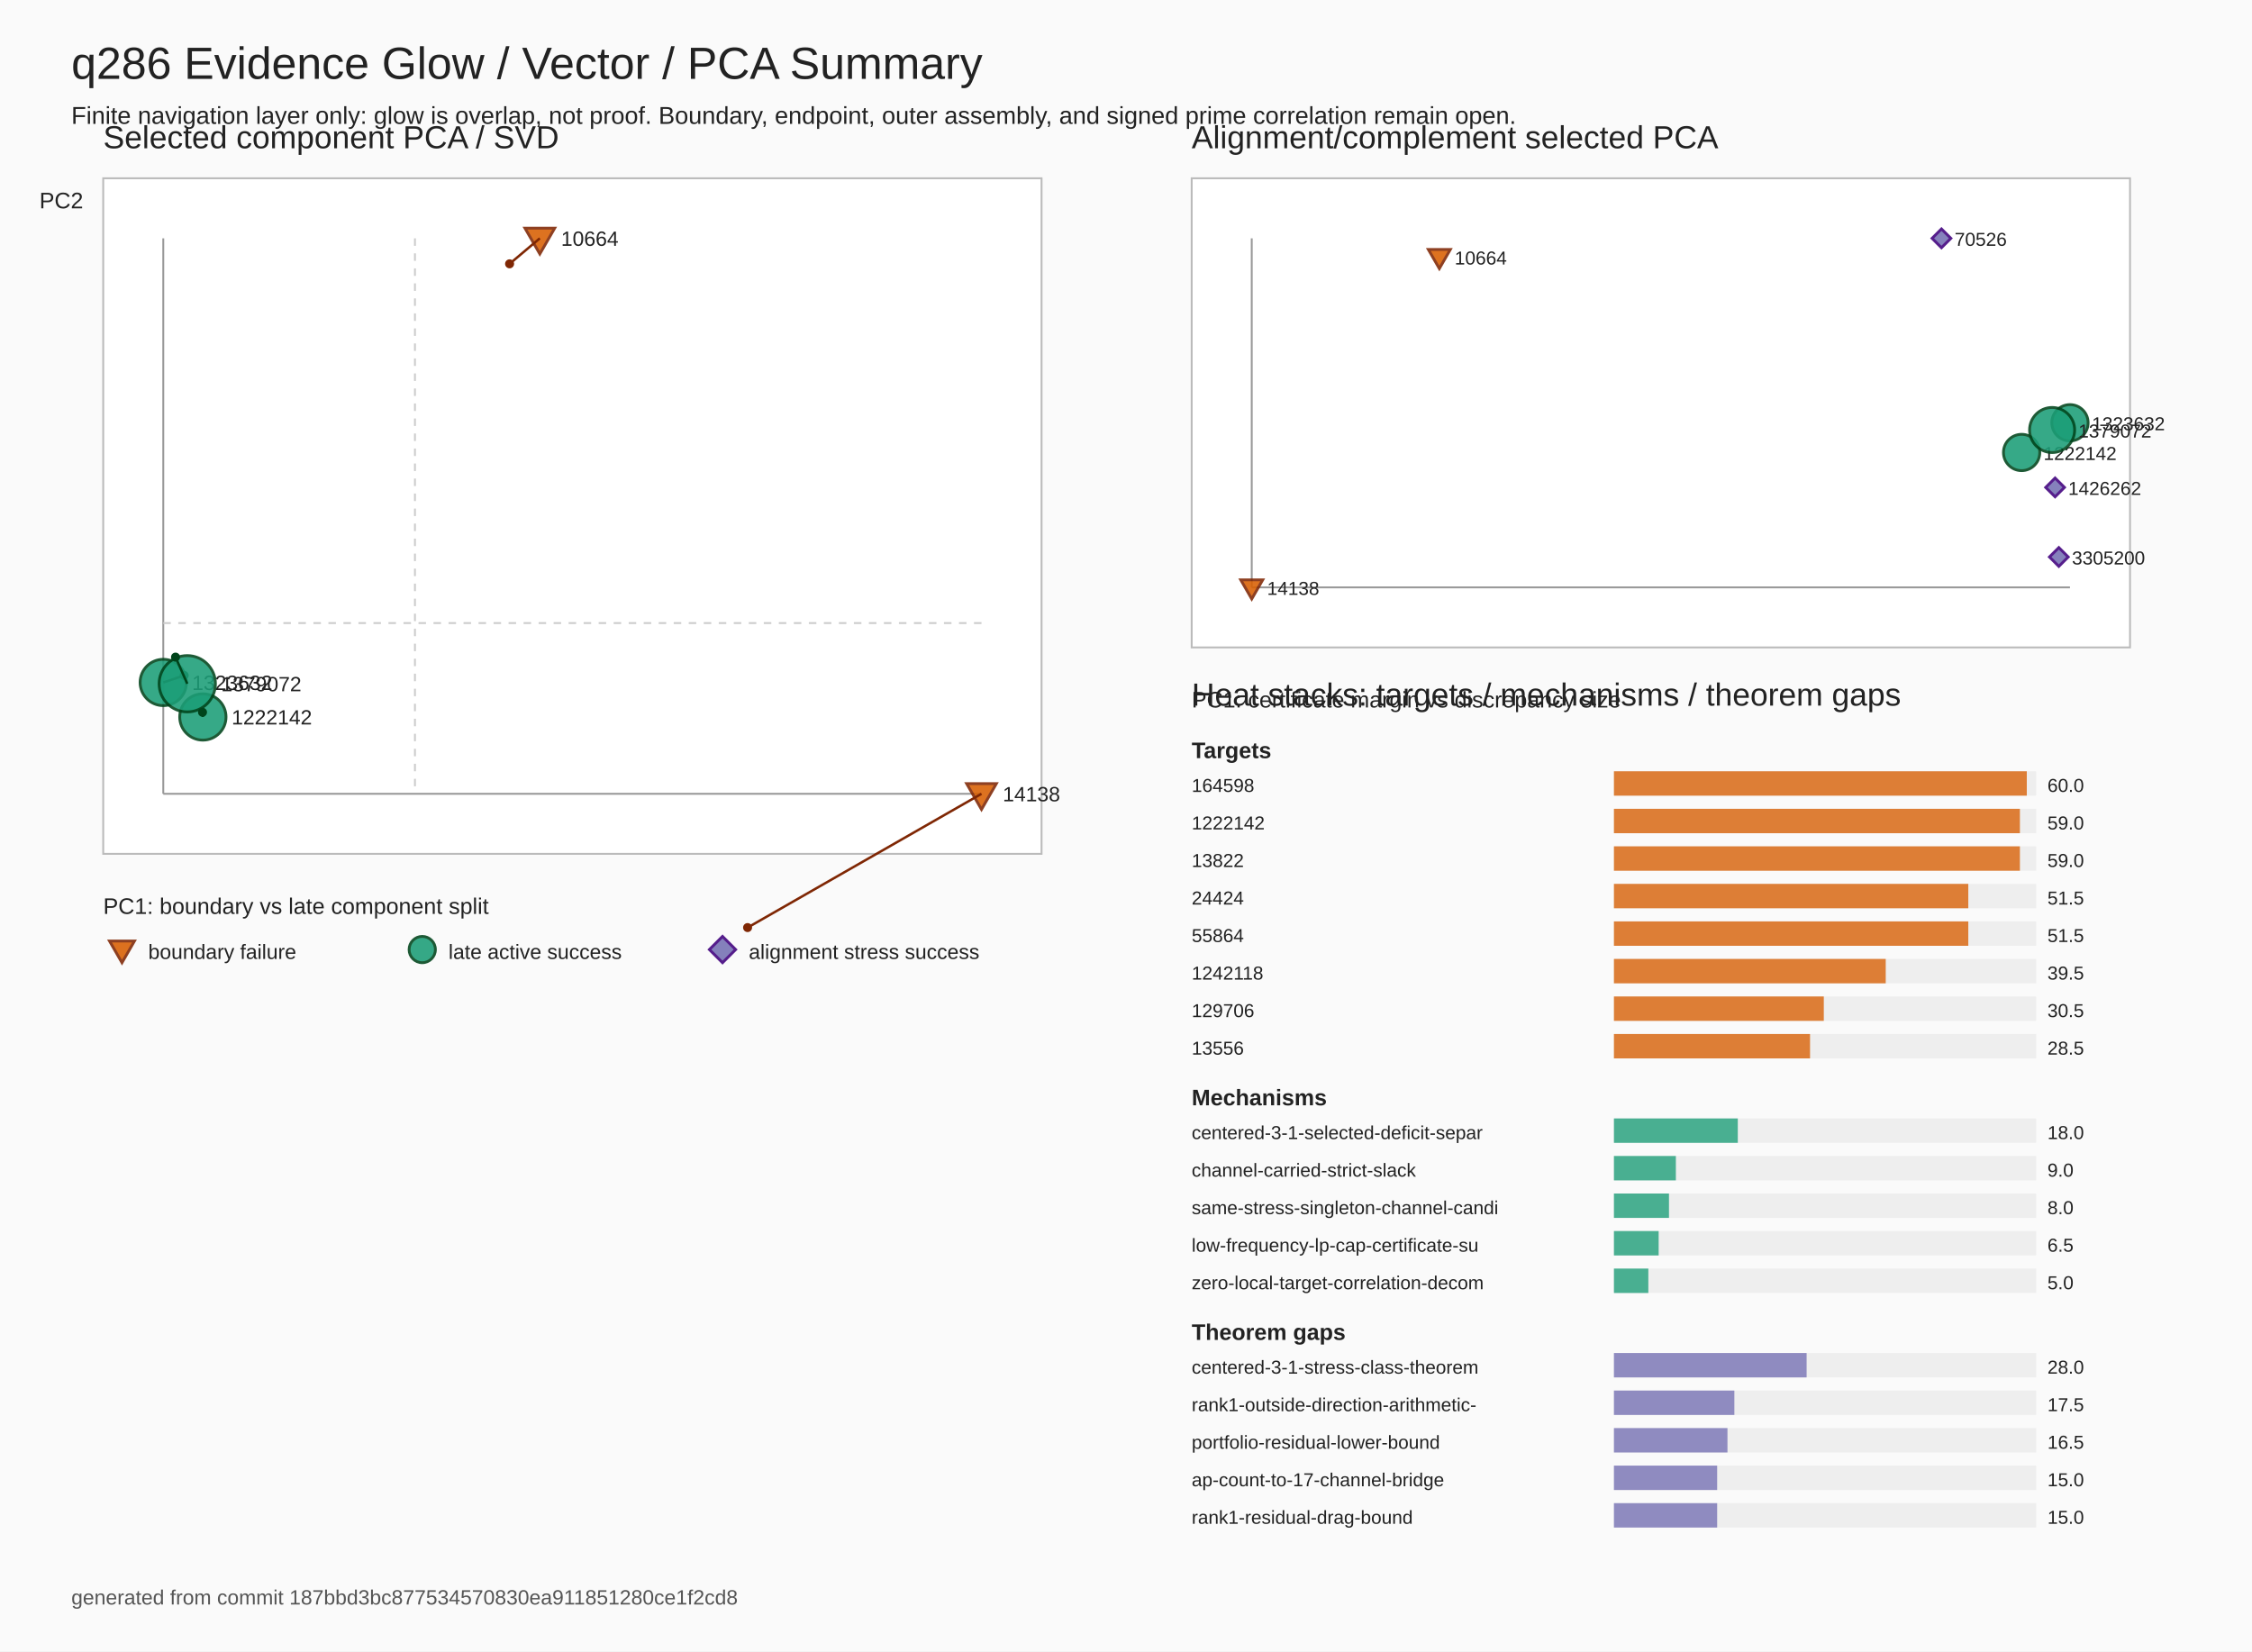
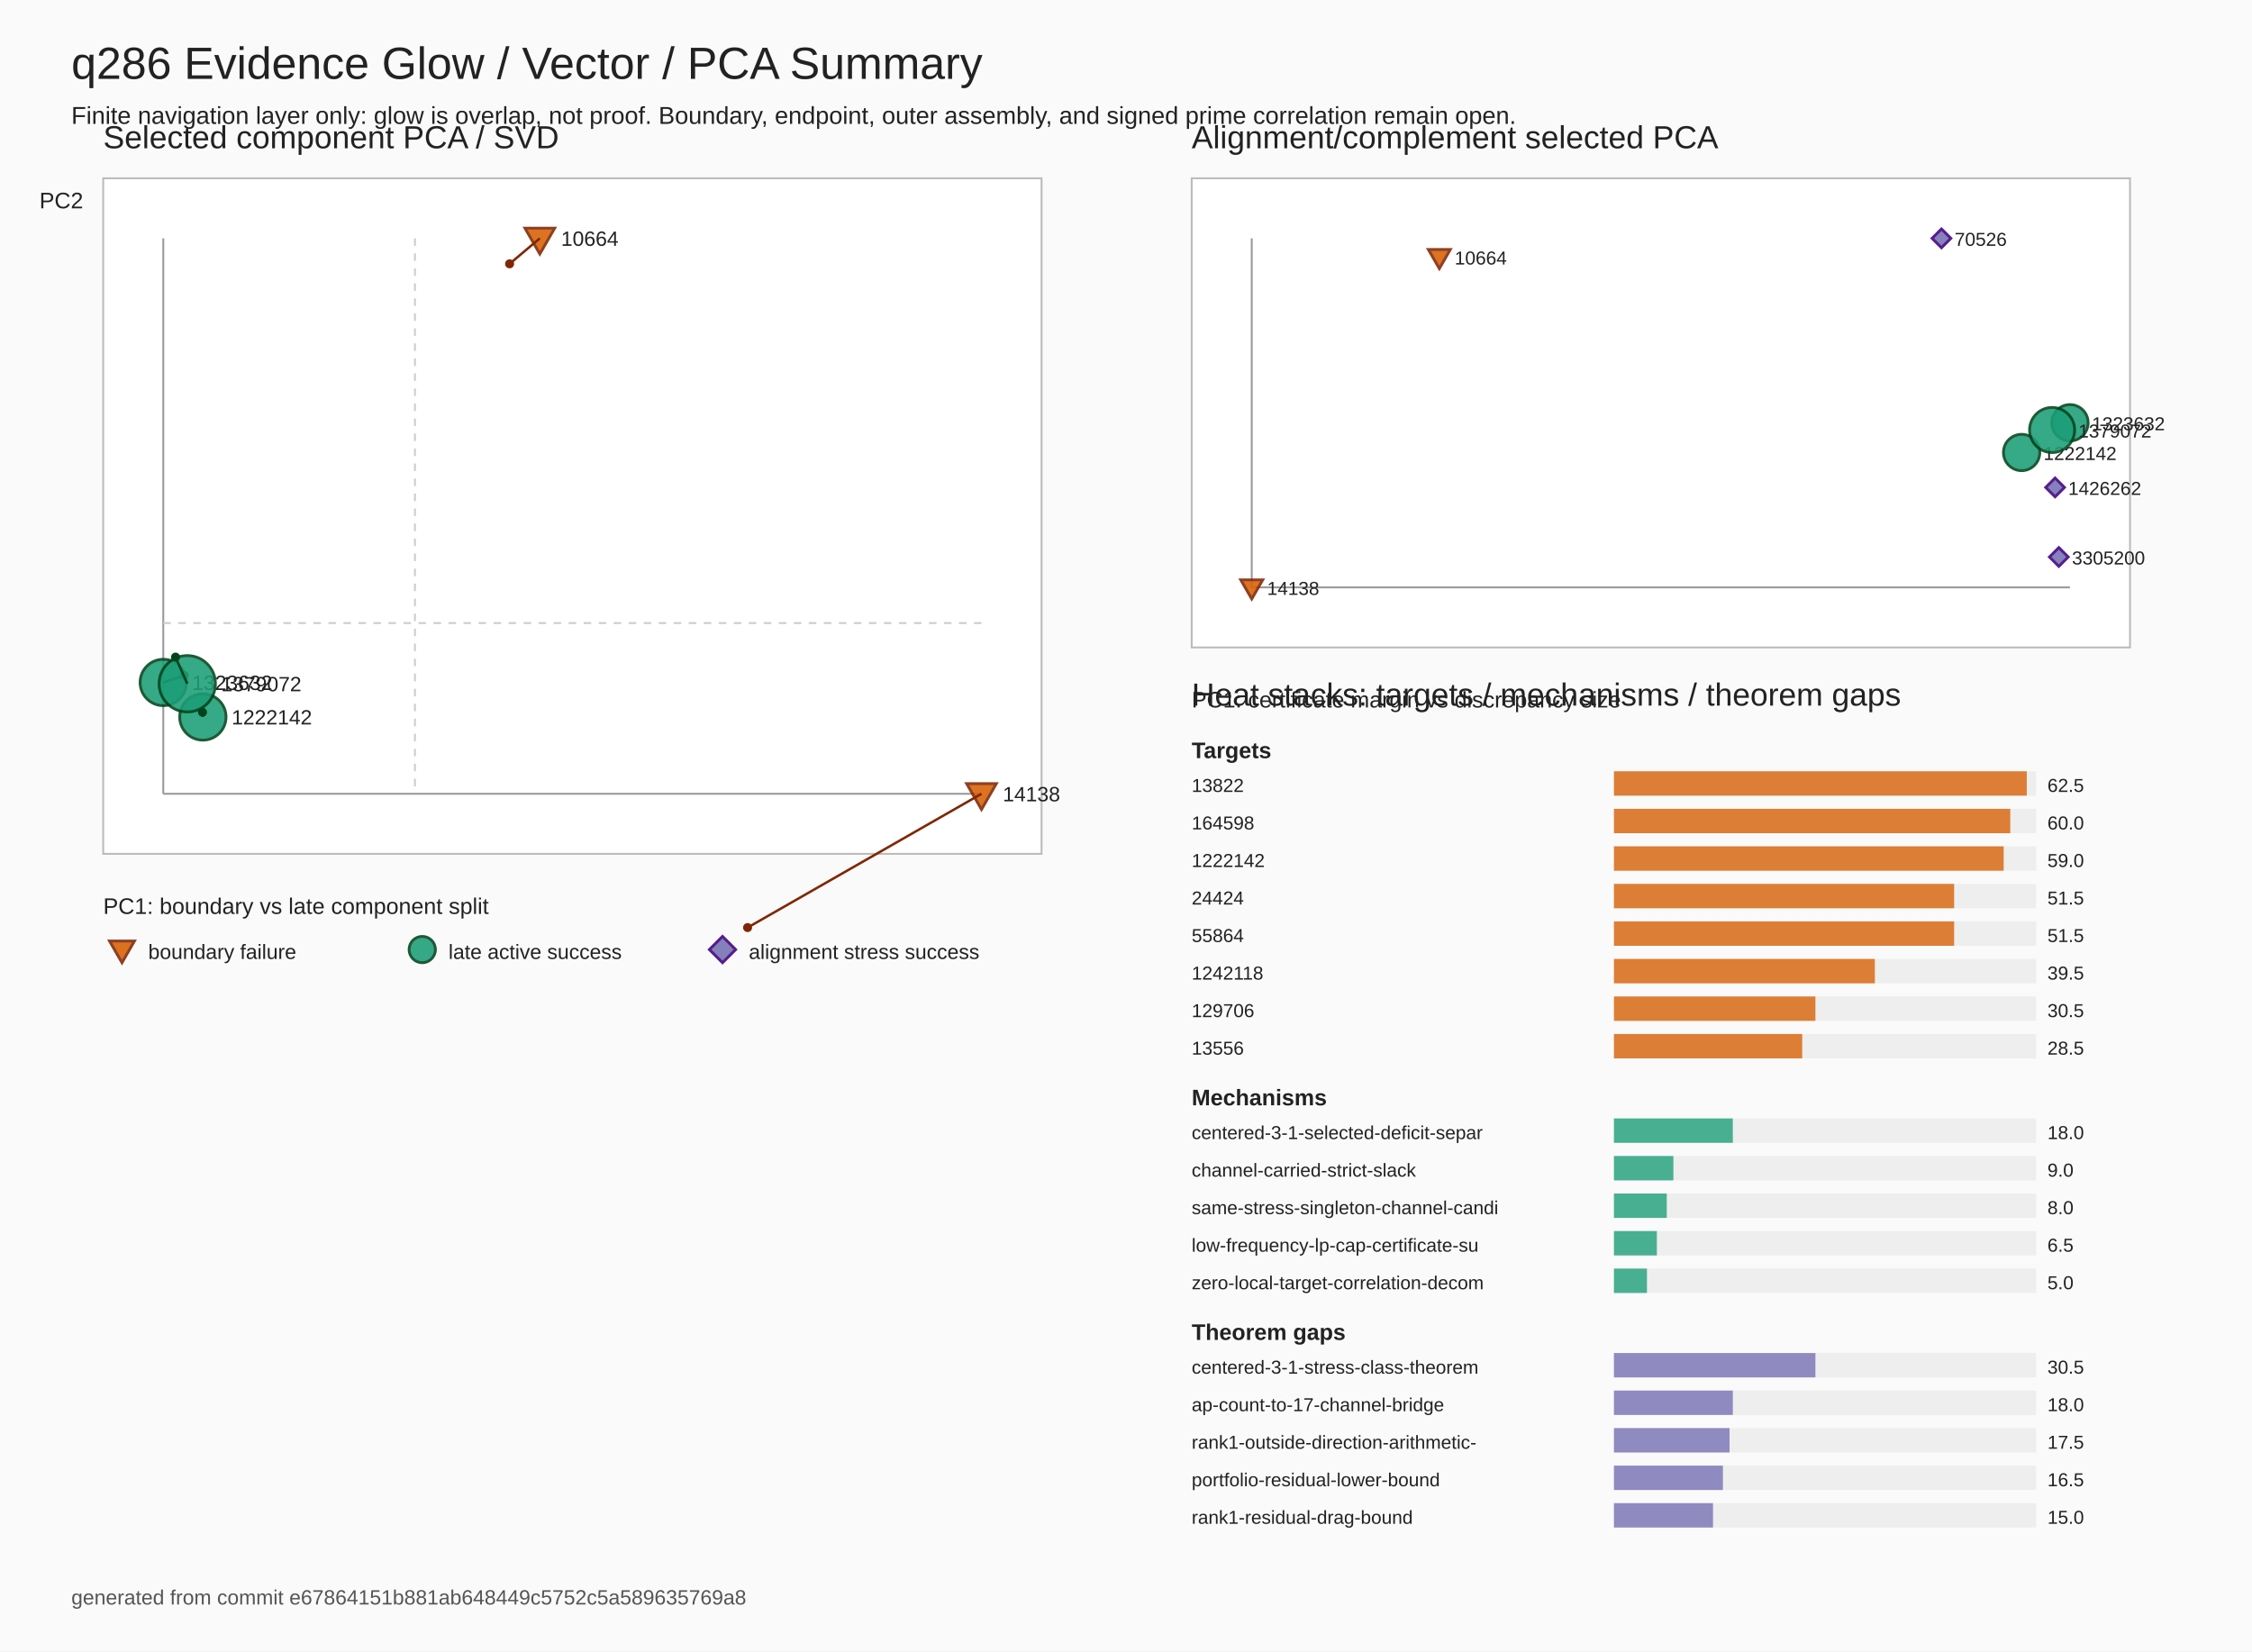
<svg xmlns="http://www.w3.org/2000/svg" width="1200" height="880" viewBox="0 0 1200 880" role="img" aria-labelledby="title desc">
  <rect x="0.00" y="0.00" width="1200.00" height="880.00" fill="#fafafa" stroke="none" opacity="1.0" />
  <text x="38.00" y="42.00" font-size="24" font-family="Arial, sans-serif" font-weight="500" text-anchor="start" fill="#222">q286 Evidence Glow / Vector / PCA Summary</text>
  <text x="38.00" y="66.00" font-size="13" font-family="Arial, sans-serif" font-weight="400" text-anchor="start" fill="#222">Finite navigation layer only: glow is overlap, not proof. Boundary, endpoint, outer assembly, and signed prime correlation remain open.</text>
-   <text x="38.00" y="855.00" font-size="11" font-family="Arial, sans-serif" font-weight="400" text-anchor="start" fill="#555">generated from commit 187bbd3bc877534570830ea911851280ce1f2cd8</text>
+   <text x="38.00" y="855.00" font-size="11" font-family="Arial, sans-serif" font-weight="400" text-anchor="start" fill="#555">generated from commit e67864151b881ab648449c5752c5a589635769a8</text>
  <rect x="55.00" y="95.00" width="500.00" height="360.00" fill="#ffffff" stroke="#bbbbbb" opacity="1.0" />
  <text x="55.00" y="79.00" font-size="17" font-family="Arial, sans-serif" font-weight="500" text-anchor="start" fill="#222">Selected component PCA / SVD</text>
  <text x="55.00" y="487.00" font-size="12" font-family="Arial, sans-serif" font-weight="400" text-anchor="start" fill="#222">PC1: boundary vs late component split</text>
  <text x="21.00" y="111.00" font-size="12" font-family="Arial, sans-serif" font-weight="400" text-anchor="start" fill="#222">PC2</text>
  <line x1="87.00" y1="423.00" x2="523.00" y2="423.00" stroke="#999" stroke-width="1" />
  <line x1="87.00" y1="127.00" x2="87.00" y2="423.00" stroke="#999" stroke-width="1" />
  <line x1="221.11" y1="127.00" x2="221.11" y2="423.00" stroke="#cccccc" stroke-width="1" stroke-dasharray="4 4" />
  <line x1="87.00" y1="332.02" x2="523.00" y2="332.02" stroke="#cccccc" stroke-width="1" stroke-dasharray="4 4" />
  <polygon points="287.65,135.33 279.73,121.58 295.57,121.58" fill="#d95f02" stroke="#7f2704" stroke-width="1.5" opacity="0.88" />
  <text x="298.98" y="131.00" font-size="11" font-family="Arial, sans-serif" font-weight="400" text-anchor="start" fill="#222">10664</text>
  <line x1="287.65" y1="127.00" x2="271.54" y2="140.59" stroke="#7f2704" stroke-width="1.3" />
  <circle cx="271.54" cy="140.59" r="2.4" fill="#7f2704" />
  <polygon points="523.00,431.33 515.08,417.58 530.92,417.58" fill="#d95f02" stroke="#7f2704" stroke-width="1.5" opacity="0.88" />
  <text x="534.33" y="427.00" font-size="11" font-family="Arial, sans-serif" font-weight="400" text-anchor="start" fill="#222">14138</text>
  <line x1="523.00" y1="423.00" x2="398.36" y2="494.29" stroke="#7f2704" stroke-width="1.3" />
  <circle cx="398.36" cy="494.29" r="2.4" fill="#7f2704" />
  <circle cx="108.10" cy="382.06" r="12.33" fill="#1b9e77" stroke="#00441b" stroke-width="1.5" opacity="0.88" />
  <text x="123.43" y="386.06" font-size="11" font-family="Arial, sans-serif" font-weight="400" text-anchor="start" fill="#222">1222142</text>
  <line x1="108.10" y1="382.06" x2="107.91" y2="379.54" stroke="#00441b" stroke-width="1.3" />
  <circle cx="107.91" cy="379.54" r="2.4" fill="#00441b" />
  <circle cx="87.00" cy="363.67" r="12.33" fill="#1b9e77" stroke="#00441b" stroke-width="1.5" opacity="0.88" />
  <text x="102.33" y="367.67" font-size="11" font-family="Arial, sans-serif" font-weight="400" text-anchor="start" fill="#222">1323632</text>
  <line x1="87.00" y1="363.67" x2="98.13" y2="359.93" stroke="#00441b" stroke-width="1.3" />
  <circle cx="98.13" cy="359.93" r="2.4" fill="#00441b" />
  <circle cx="99.79" cy="364.36" r="15.00" fill="#1b9e77" stroke="#00441b" stroke-width="1.5" opacity="0.88" />
  <text x="117.79" y="368.36" font-size="11" font-family="Arial, sans-serif" font-weight="400" text-anchor="start" fill="#222">1379072</text>
  <line x1="99.79" y1="364.36" x2="93.53" y2="350.16" stroke="#00441b" stroke-width="1.3" />
  <circle cx="93.53" cy="350.16" r="2.4" fill="#00441b" />
  <polygon points="65.00,513.00 58.35,501.45 71.65,501.45" fill="#d95f02" stroke="#7f2704" stroke-width="1.5" opacity="0.88" />
  <text x="79.00" y="511.00" font-size="11" font-family="Arial, sans-serif" font-weight="400" text-anchor="start" fill="#222">boundary failure</text>
  <circle cx="225.00" cy="506.00" r="7.00" fill="#1b9e77" stroke="#00441b" stroke-width="1.5" opacity="0.88" />
  <text x="239.00" y="511.00" font-size="11" font-family="Arial, sans-serif" font-weight="400" text-anchor="start" fill="#222">late active success</text>
  <polygon points="385.00,499.00 392.00,506.00 385.00,513.00 378.00,506.00" fill="#7570b3" stroke="#3f007d" stroke-width="1.5" opacity="0.88" />
  <text x="399.00" y="511.00" font-size="11" font-family="Arial, sans-serif" font-weight="400" text-anchor="start" fill="#222">alignment stress success</text>
  <rect x="635.00" y="95.00" width="500.00" height="250.00" fill="#ffffff" stroke="#bbbbbb" opacity="1.0" />
  <text x="635.00" y="79.00" font-size="17" font-family="Arial, sans-serif" font-weight="500" text-anchor="start" fill="#222">Alignment/complement selected PCA</text>
  <text x="635.00" y="377.00" font-size="12" font-family="Arial, sans-serif" font-weight="400" text-anchor="start" fill="#222">PC1: certificate margin vs discrepancy size</text>
  <line x1="667.00" y1="313.00" x2="1103.00" y2="313.00" stroke="#999" stroke-width="1" />
  <line x1="667.00" y1="127.00" x2="667.00" y2="313.00" stroke="#999" stroke-width="1" />
  <polygon points="766.97,143.12 761.11,132.95 772.82,132.95" fill="#d95f02" stroke="#7f2704" stroke-width="1.5" opacity="0.88" />
  <text x="775.13" y="140.95" font-size="10" font-family="Arial, sans-serif" font-weight="400" text-anchor="start" fill="#222">10664</text>
  <polygon points="667.00,319.17 661.14,308.99 672.86,308.99" fill="#d95f02" stroke="#7f2704" stroke-width="1.5" opacity="0.88" />
  <text x="675.17" y="317.00" font-size="10" font-family="Arial, sans-serif" font-weight="400" text-anchor="start" fill="#222">14138</text>
  <polygon points="1034.53,122.00 1039.53,127.00 1034.53,132.00 1029.53,127.00" fill="#7570b3" stroke="#3f007d" stroke-width="1.5" opacity="0.88" />
  <text x="1041.53" y="131.00" font-size="10" font-family="Arial, sans-serif" font-weight="400" text-anchor="start" fill="#222">70526</text>
  <circle cx="1077.24" cy="241.12" r="9.67" fill="#1b9e77" stroke="#00441b" stroke-width="1.5" opacity="0.88" />
  <text x="1088.91" y="245.12" font-size="10" font-family="Arial, sans-serif" font-weight="400" text-anchor="start" fill="#222">1222142</text>
  <circle cx="1103.00" cy="225.29" r="9.67" fill="#1b9e77" stroke="#00441b" stroke-width="1.5" opacity="0.88" />
  <text x="1114.67" y="229.29" font-size="10" font-family="Arial, sans-serif" font-weight="400" text-anchor="start" fill="#222">1323632</text>
  <circle cx="1093.49" cy="229.14" r="12.00" fill="#1b9e77" stroke="#00441b" stroke-width="1.5" opacity="0.88" />
  <text x="1107.49" y="233.14" font-size="10" font-family="Arial, sans-serif" font-weight="400" text-anchor="start" fill="#222">1379072</text>
  <polygon points="1095.07,254.73 1100.07,259.73 1095.07,264.73 1090.07,259.73" fill="#7570b3" stroke="#3f007d" stroke-width="1.5" opacity="0.88" />
  <text x="1102.07" y="263.73" font-size="10" font-family="Arial, sans-serif" font-weight="400" text-anchor="start" fill="#222">1426262</text>
  <polygon points="1097.07,291.80 1102.07,296.80 1097.07,301.80 1092.07,296.80" fill="#7570b3" stroke="#3f007d" stroke-width="1.5" opacity="0.88" />
  <text x="1104.07" y="300.80" font-size="10" font-family="Arial, sans-serif" font-weight="400" text-anchor="start" fill="#222">3305200</text>
  <text x="635.00" y="376.00" font-size="17" font-family="Arial, sans-serif" font-weight="500" text-anchor="start" fill="#222">Heat stacks: targets / mechanisms / theorem gaps</text>
  <text x="635.00" y="404.00" font-size="12" font-family="Arial, sans-serif" font-weight="600" text-anchor="start" fill="#222">Targets</text>
-   <text x="635.00" y="422.00" font-size="10" font-family="Arial, sans-serif" font-weight="400" text-anchor="start" fill="#222">164598</text>
+   <text x="635.00" y="422.00" font-size="10" font-family="Arial, sans-serif" font-weight="400" text-anchor="start" fill="#222">13822</text>
  <rect x="860.00" y="411.00" width="225.00" height="13.00" fill="#eeeeee" stroke="none" opacity="1.0" />
  <rect x="860.00" y="411.00" width="220.00" height="13.00" fill="#d95f02" stroke="none" opacity="0.78" />
-   <text x="1091.00" y="422.00" font-size="10" font-family="Arial, sans-serif" font-weight="400" text-anchor="start" fill="#222">60.0</text>
-   <text x="635.00" y="442.00" font-size="10" font-family="Arial, sans-serif" font-weight="400" text-anchor="start" fill="#222">1222142</text>
+   <text x="1091.00" y="422.00" font-size="10" font-family="Arial, sans-serif" font-weight="400" text-anchor="start" fill="#222">62.5</text>
+   <text x="635.00" y="442.00" font-size="10" font-family="Arial, sans-serif" font-weight="400" text-anchor="start" fill="#222">164598</text>
  <rect x="860.00" y="431.00" width="225.00" height="13.00" fill="#eeeeee" stroke="none" opacity="1.0" />
-   <rect x="860.00" y="431.00" width="216.33" height="13.00" fill="#d95f02" stroke="none" opacity="0.78" />
-   <text x="1091.00" y="442.00" font-size="10" font-family="Arial, sans-serif" font-weight="400" text-anchor="start" fill="#222">59.0</text>
-   <text x="635.00" y="462.00" font-size="10" font-family="Arial, sans-serif" font-weight="400" text-anchor="start" fill="#222">13822</text>
+   <rect x="860.00" y="431.00" width="211.20" height="13.00" fill="#d95f02" stroke="none" opacity="0.78" />
+   <text x="1091.00" y="442.00" font-size="10" font-family="Arial, sans-serif" font-weight="400" text-anchor="start" fill="#222">60.0</text>
+   <text x="635.00" y="462.00" font-size="10" font-family="Arial, sans-serif" font-weight="400" text-anchor="start" fill="#222">1222142</text>
  <rect x="860.00" y="451.00" width="225.00" height="13.00" fill="#eeeeee" stroke="none" opacity="1.0" />
-   <rect x="860.00" y="451.00" width="216.33" height="13.00" fill="#d95f02" stroke="none" opacity="0.78" />
+   <rect x="860.00" y="451.00" width="207.68" height="13.00" fill="#d95f02" stroke="none" opacity="0.78" />
  <text x="1091.00" y="462.00" font-size="10" font-family="Arial, sans-serif" font-weight="400" text-anchor="start" fill="#222">59.0</text>
  <text x="635.00" y="482.00" font-size="10" font-family="Arial, sans-serif" font-weight="400" text-anchor="start" fill="#222">24424</text>
  <rect x="860.00" y="471.00" width="225.00" height="13.00" fill="#eeeeee" stroke="none" opacity="1.0" />
-   <rect x="860.00" y="471.00" width="188.83" height="13.00" fill="#d95f02" stroke="none" opacity="0.78" />
+   <rect x="860.00" y="471.00" width="181.28" height="13.00" fill="#d95f02" stroke="none" opacity="0.78" />
  <text x="1091.00" y="482.00" font-size="10" font-family="Arial, sans-serif" font-weight="400" text-anchor="start" fill="#222">51.5</text>
  <text x="635.00" y="502.00" font-size="10" font-family="Arial, sans-serif" font-weight="400" text-anchor="start" fill="#222">55864</text>
  <rect x="860.00" y="491.00" width="225.00" height="13.00" fill="#eeeeee" stroke="none" opacity="1.0" />
-   <rect x="860.00" y="491.00" width="188.83" height="13.00" fill="#d95f02" stroke="none" opacity="0.78" />
+   <rect x="860.00" y="491.00" width="181.28" height="13.00" fill="#d95f02" stroke="none" opacity="0.78" />
  <text x="1091.00" y="502.00" font-size="10" font-family="Arial, sans-serif" font-weight="400" text-anchor="start" fill="#222">51.5</text>
  <text x="635.00" y="522.00" font-size="10" font-family="Arial, sans-serif" font-weight="400" text-anchor="start" fill="#222">1242118</text>
  <rect x="860.00" y="511.00" width="225.00" height="13.00" fill="#eeeeee" stroke="none" opacity="1.0" />
-   <rect x="860.00" y="511.00" width="144.83" height="13.00" fill="#d95f02" stroke="none" opacity="0.78" />
+   <rect x="860.00" y="511.00" width="139.04" height="13.00" fill="#d95f02" stroke="none" opacity="0.78" />
  <text x="1091.00" y="522.00" font-size="10" font-family="Arial, sans-serif" font-weight="400" text-anchor="start" fill="#222">39.5</text>
  <text x="635.00" y="542.00" font-size="10" font-family="Arial, sans-serif" font-weight="400" text-anchor="start" fill="#222">129706</text>
  <rect x="860.00" y="531.00" width="225.00" height="13.00" fill="#eeeeee" stroke="none" opacity="1.0" />
-   <rect x="860.00" y="531.00" width="111.83" height="13.00" fill="#d95f02" stroke="none" opacity="0.78" />
+   <rect x="860.00" y="531.00" width="107.36" height="13.00" fill="#d95f02" stroke="none" opacity="0.78" />
  <text x="1091.00" y="542.00" font-size="10" font-family="Arial, sans-serif" font-weight="400" text-anchor="start" fill="#222">30.5</text>
  <text x="635.00" y="562.00" font-size="10" font-family="Arial, sans-serif" font-weight="400" text-anchor="start" fill="#222">13556</text>
  <rect x="860.00" y="551.00" width="225.00" height="13.00" fill="#eeeeee" stroke="none" opacity="1.0" />
-   <rect x="860.00" y="551.00" width="104.50" height="13.00" fill="#d95f02" stroke="none" opacity="0.78" />
+   <rect x="860.00" y="551.00" width="100.32" height="13.00" fill="#d95f02" stroke="none" opacity="0.78" />
  <text x="1091.00" y="562.00" font-size="10" font-family="Arial, sans-serif" font-weight="400" text-anchor="start" fill="#222">28.5</text>
  <text x="635.00" y="589.00" font-size="12" font-family="Arial, sans-serif" font-weight="600" text-anchor="start" fill="#222">Mechanisms</text>
  <text x="635.00" y="607.00" font-size="10" font-family="Arial, sans-serif" font-weight="400" text-anchor="start" fill="#222">centered-3-1-selected-deficit-separ</text>
  <rect x="860.00" y="596.00" width="225.00" height="13.00" fill="#eeeeee" stroke="none" opacity="1.0" />
-   <rect x="860.00" y="596.00" width="66.00" height="13.00" fill="#1b9e77" stroke="none" opacity="0.78" />
+   <rect x="860.00" y="596.00" width="63.36" height="13.00" fill="#1b9e77" stroke="none" opacity="0.78" />
  <text x="1091.00" y="607.00" font-size="10" font-family="Arial, sans-serif" font-weight="400" text-anchor="start" fill="#222">18.0</text>
  <text x="635.00" y="627.00" font-size="10" font-family="Arial, sans-serif" font-weight="400" text-anchor="start" fill="#222">channel-carried-strict-slack</text>
  <rect x="860.00" y="616.00" width="225.00" height="13.00" fill="#eeeeee" stroke="none" opacity="1.0" />
-   <rect x="860.00" y="616.00" width="33.00" height="13.00" fill="#1b9e77" stroke="none" opacity="0.78" />
+   <rect x="860.00" y="616.00" width="31.68" height="13.00" fill="#1b9e77" stroke="none" opacity="0.78" />
  <text x="1091.00" y="627.00" font-size="10" font-family="Arial, sans-serif" font-weight="400" text-anchor="start" fill="#222">9.0</text>
  <text x="635.00" y="647.00" font-size="10" font-family="Arial, sans-serif" font-weight="400" text-anchor="start" fill="#222">same-stress-singleton-channel-candi</text>
  <rect x="860.00" y="636.00" width="225.00" height="13.00" fill="#eeeeee" stroke="none" opacity="1.0" />
-   <rect x="860.00" y="636.00" width="29.33" height="13.00" fill="#1b9e77" stroke="none" opacity="0.78" />
+   <rect x="860.00" y="636.00" width="28.16" height="13.00" fill="#1b9e77" stroke="none" opacity="0.78" />
  <text x="1091.00" y="647.00" font-size="10" font-family="Arial, sans-serif" font-weight="400" text-anchor="start" fill="#222">8.0</text>
  <text x="635.00" y="667.00" font-size="10" font-family="Arial, sans-serif" font-weight="400" text-anchor="start" fill="#222">low-frequency-lp-cap-certificate-su</text>
  <rect x="860.00" y="656.00" width="225.00" height="13.00" fill="#eeeeee" stroke="none" opacity="1.0" />
-   <rect x="860.00" y="656.00" width="23.83" height="13.00" fill="#1b9e77" stroke="none" opacity="0.78" />
+   <rect x="860.00" y="656.00" width="22.88" height="13.00" fill="#1b9e77" stroke="none" opacity="0.78" />
  <text x="1091.00" y="667.00" font-size="10" font-family="Arial, sans-serif" font-weight="400" text-anchor="start" fill="#222">6.5</text>
  <text x="635.00" y="687.00" font-size="10" font-family="Arial, sans-serif" font-weight="400" text-anchor="start" fill="#222">zero-local-target-correlation-decom</text>
  <rect x="860.00" y="676.00" width="225.00" height="13.00" fill="#eeeeee" stroke="none" opacity="1.0" />
-   <rect x="860.00" y="676.00" width="18.33" height="13.00" fill="#1b9e77" stroke="none" opacity="0.78" />
+   <rect x="860.00" y="676.00" width="17.60" height="13.00" fill="#1b9e77" stroke="none" opacity="0.78" />
  <text x="1091.00" y="687.00" font-size="10" font-family="Arial, sans-serif" font-weight="400" text-anchor="start" fill="#222">5.0</text>
  <text x="635.00" y="714.00" font-size="12" font-family="Arial, sans-serif" font-weight="600" text-anchor="start" fill="#222">Theorem gaps</text>
  <text x="635.00" y="732.00" font-size="10" font-family="Arial, sans-serif" font-weight="400" text-anchor="start" fill="#222">centered-3-1-stress-class-theorem</text>
  <rect x="860.00" y="721.00" width="225.00" height="13.00" fill="#eeeeee" stroke="none" opacity="1.0" />
-   <rect x="860.00" y="721.00" width="102.67" height="13.00" fill="#7570b3" stroke="none" opacity="0.78" />
-   <text x="1091.00" y="732.00" font-size="10" font-family="Arial, sans-serif" font-weight="400" text-anchor="start" fill="#222">28.0</text>
-   <text x="635.00" y="752.00" font-size="10" font-family="Arial, sans-serif" font-weight="400" text-anchor="start" fill="#222">rank1-outside-direction-arithmetic-</text>
+   <rect x="860.00" y="721.00" width="107.36" height="13.00" fill="#7570b3" stroke="none" opacity="0.78" />
+   <text x="1091.00" y="732.00" font-size="10" font-family="Arial, sans-serif" font-weight="400" text-anchor="start" fill="#222">30.5</text>
+   <text x="635.00" y="752.00" font-size="10" font-family="Arial, sans-serif" font-weight="400" text-anchor="start" fill="#222">ap-count-to-17-channel-bridge</text>
  <rect x="860.00" y="741.00" width="225.00" height="13.00" fill="#eeeeee" stroke="none" opacity="1.0" />
-   <rect x="860.00" y="741.00" width="64.17" height="13.00" fill="#7570b3" stroke="none" opacity="0.78" />
-   <text x="1091.00" y="752.00" font-size="10" font-family="Arial, sans-serif" font-weight="400" text-anchor="start" fill="#222">17.5</text>
-   <text x="635.00" y="772.00" font-size="10" font-family="Arial, sans-serif" font-weight="400" text-anchor="start" fill="#222">portfolio-residual-lower-bound</text>
+   <rect x="860.00" y="741.00" width="63.36" height="13.00" fill="#7570b3" stroke="none" opacity="0.78" />
+   <text x="1091.00" y="752.00" font-size="10" font-family="Arial, sans-serif" font-weight="400" text-anchor="start" fill="#222">18.0</text>
+   <text x="635.00" y="772.00" font-size="10" font-family="Arial, sans-serif" font-weight="400" text-anchor="start" fill="#222">rank1-outside-direction-arithmetic-</text>
  <rect x="860.00" y="761.00" width="225.00" height="13.00" fill="#eeeeee" stroke="none" opacity="1.0" />
-   <rect x="860.00" y="761.00" width="60.50" height="13.00" fill="#7570b3" stroke="none" opacity="0.78" />
-   <text x="1091.00" y="772.00" font-size="10" font-family="Arial, sans-serif" font-weight="400" text-anchor="start" fill="#222">16.5</text>
-   <text x="635.00" y="792.00" font-size="10" font-family="Arial, sans-serif" font-weight="400" text-anchor="start" fill="#222">ap-count-to-17-channel-bridge</text>
+   <rect x="860.00" y="761.00" width="61.60" height="13.00" fill="#7570b3" stroke="none" opacity="0.78" />
+   <text x="1091.00" y="772.00" font-size="10" font-family="Arial, sans-serif" font-weight="400" text-anchor="start" fill="#222">17.5</text>
+   <text x="635.00" y="792.00" font-size="10" font-family="Arial, sans-serif" font-weight="400" text-anchor="start" fill="#222">portfolio-residual-lower-bound</text>
  <rect x="860.00" y="781.00" width="225.00" height="13.00" fill="#eeeeee" stroke="none" opacity="1.0" />
-   <rect x="860.00" y="781.00" width="55.00" height="13.00" fill="#7570b3" stroke="none" opacity="0.78" />
-   <text x="1091.00" y="792.00" font-size="10" font-family="Arial, sans-serif" font-weight="400" text-anchor="start" fill="#222">15.0</text>
+   <rect x="860.00" y="781.00" width="58.08" height="13.00" fill="#7570b3" stroke="none" opacity="0.78" />
+   <text x="1091.00" y="792.00" font-size="10" font-family="Arial, sans-serif" font-weight="400" text-anchor="start" fill="#222">16.5</text>
  <text x="635.00" y="812.00" font-size="10" font-family="Arial, sans-serif" font-weight="400" text-anchor="start" fill="#222">rank1-residual-drag-bound</text>
  <rect x="860.00" y="801.00" width="225.00" height="13.00" fill="#eeeeee" stroke="none" opacity="1.0" />
-   <rect x="860.00" y="801.00" width="55.00" height="13.00" fill="#7570b3" stroke="none" opacity="0.78" />
+   <rect x="860.00" y="801.00" width="52.80" height="13.00" fill="#7570b3" stroke="none" opacity="0.78" />
  <text x="1091.00" y="812.00" font-size="10" font-family="Arial, sans-serif" font-weight="400" text-anchor="start" fill="#222">15.0</text>
</svg>
